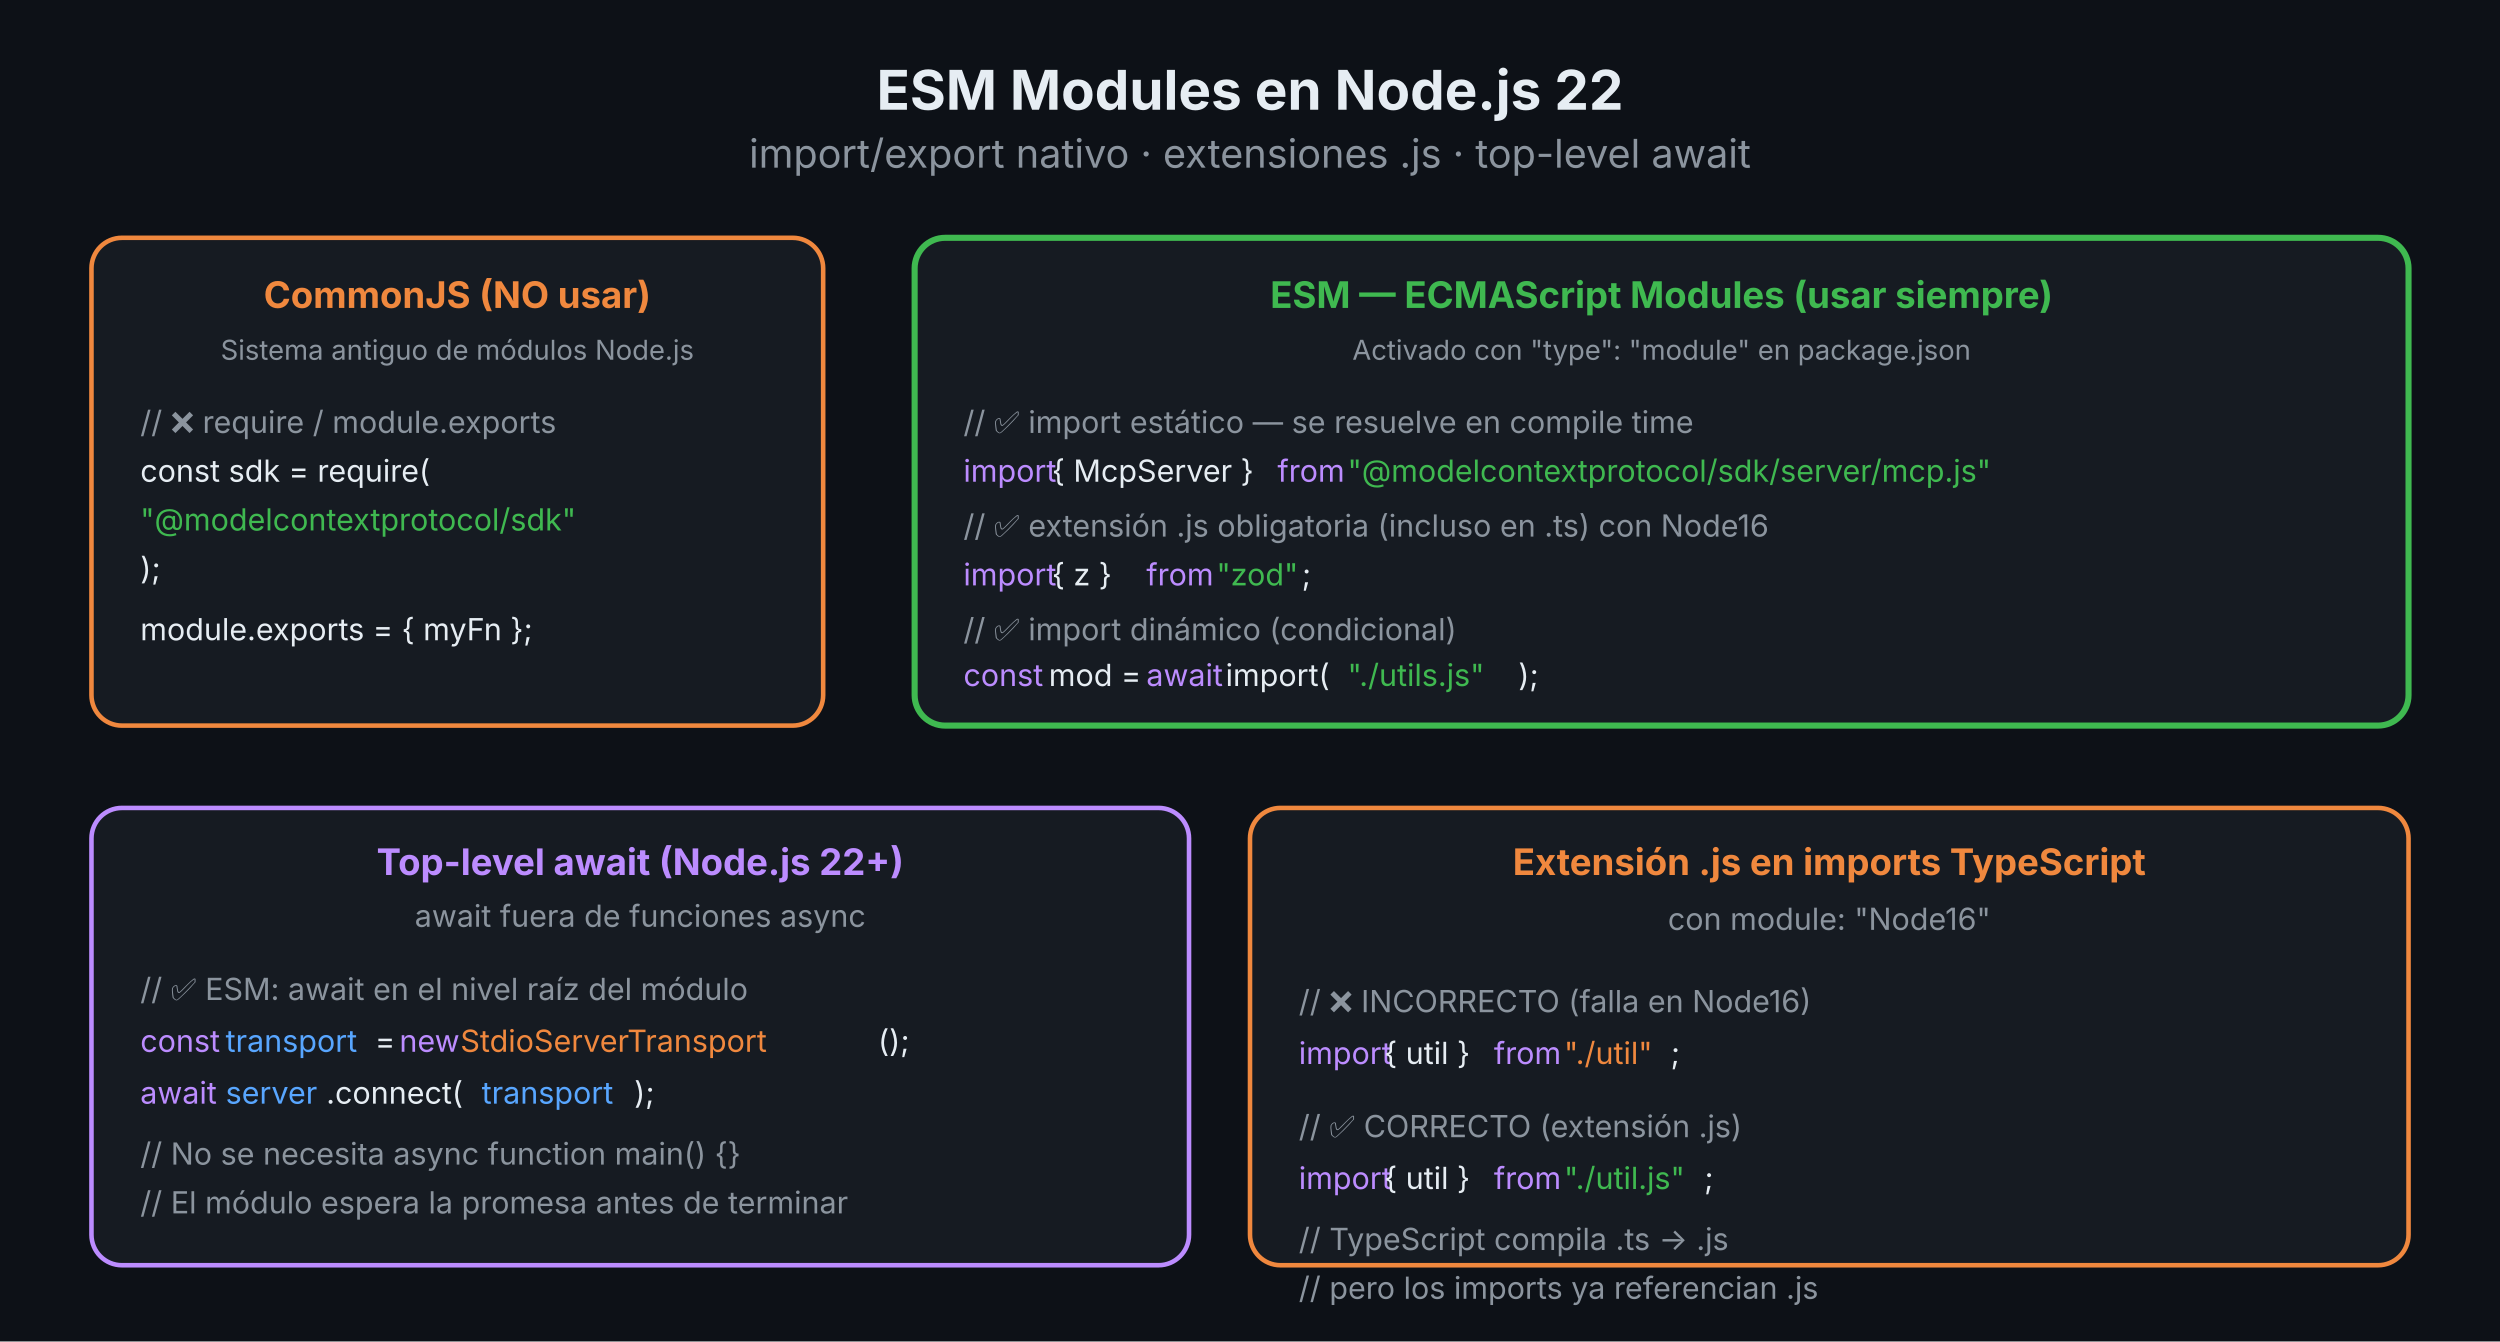
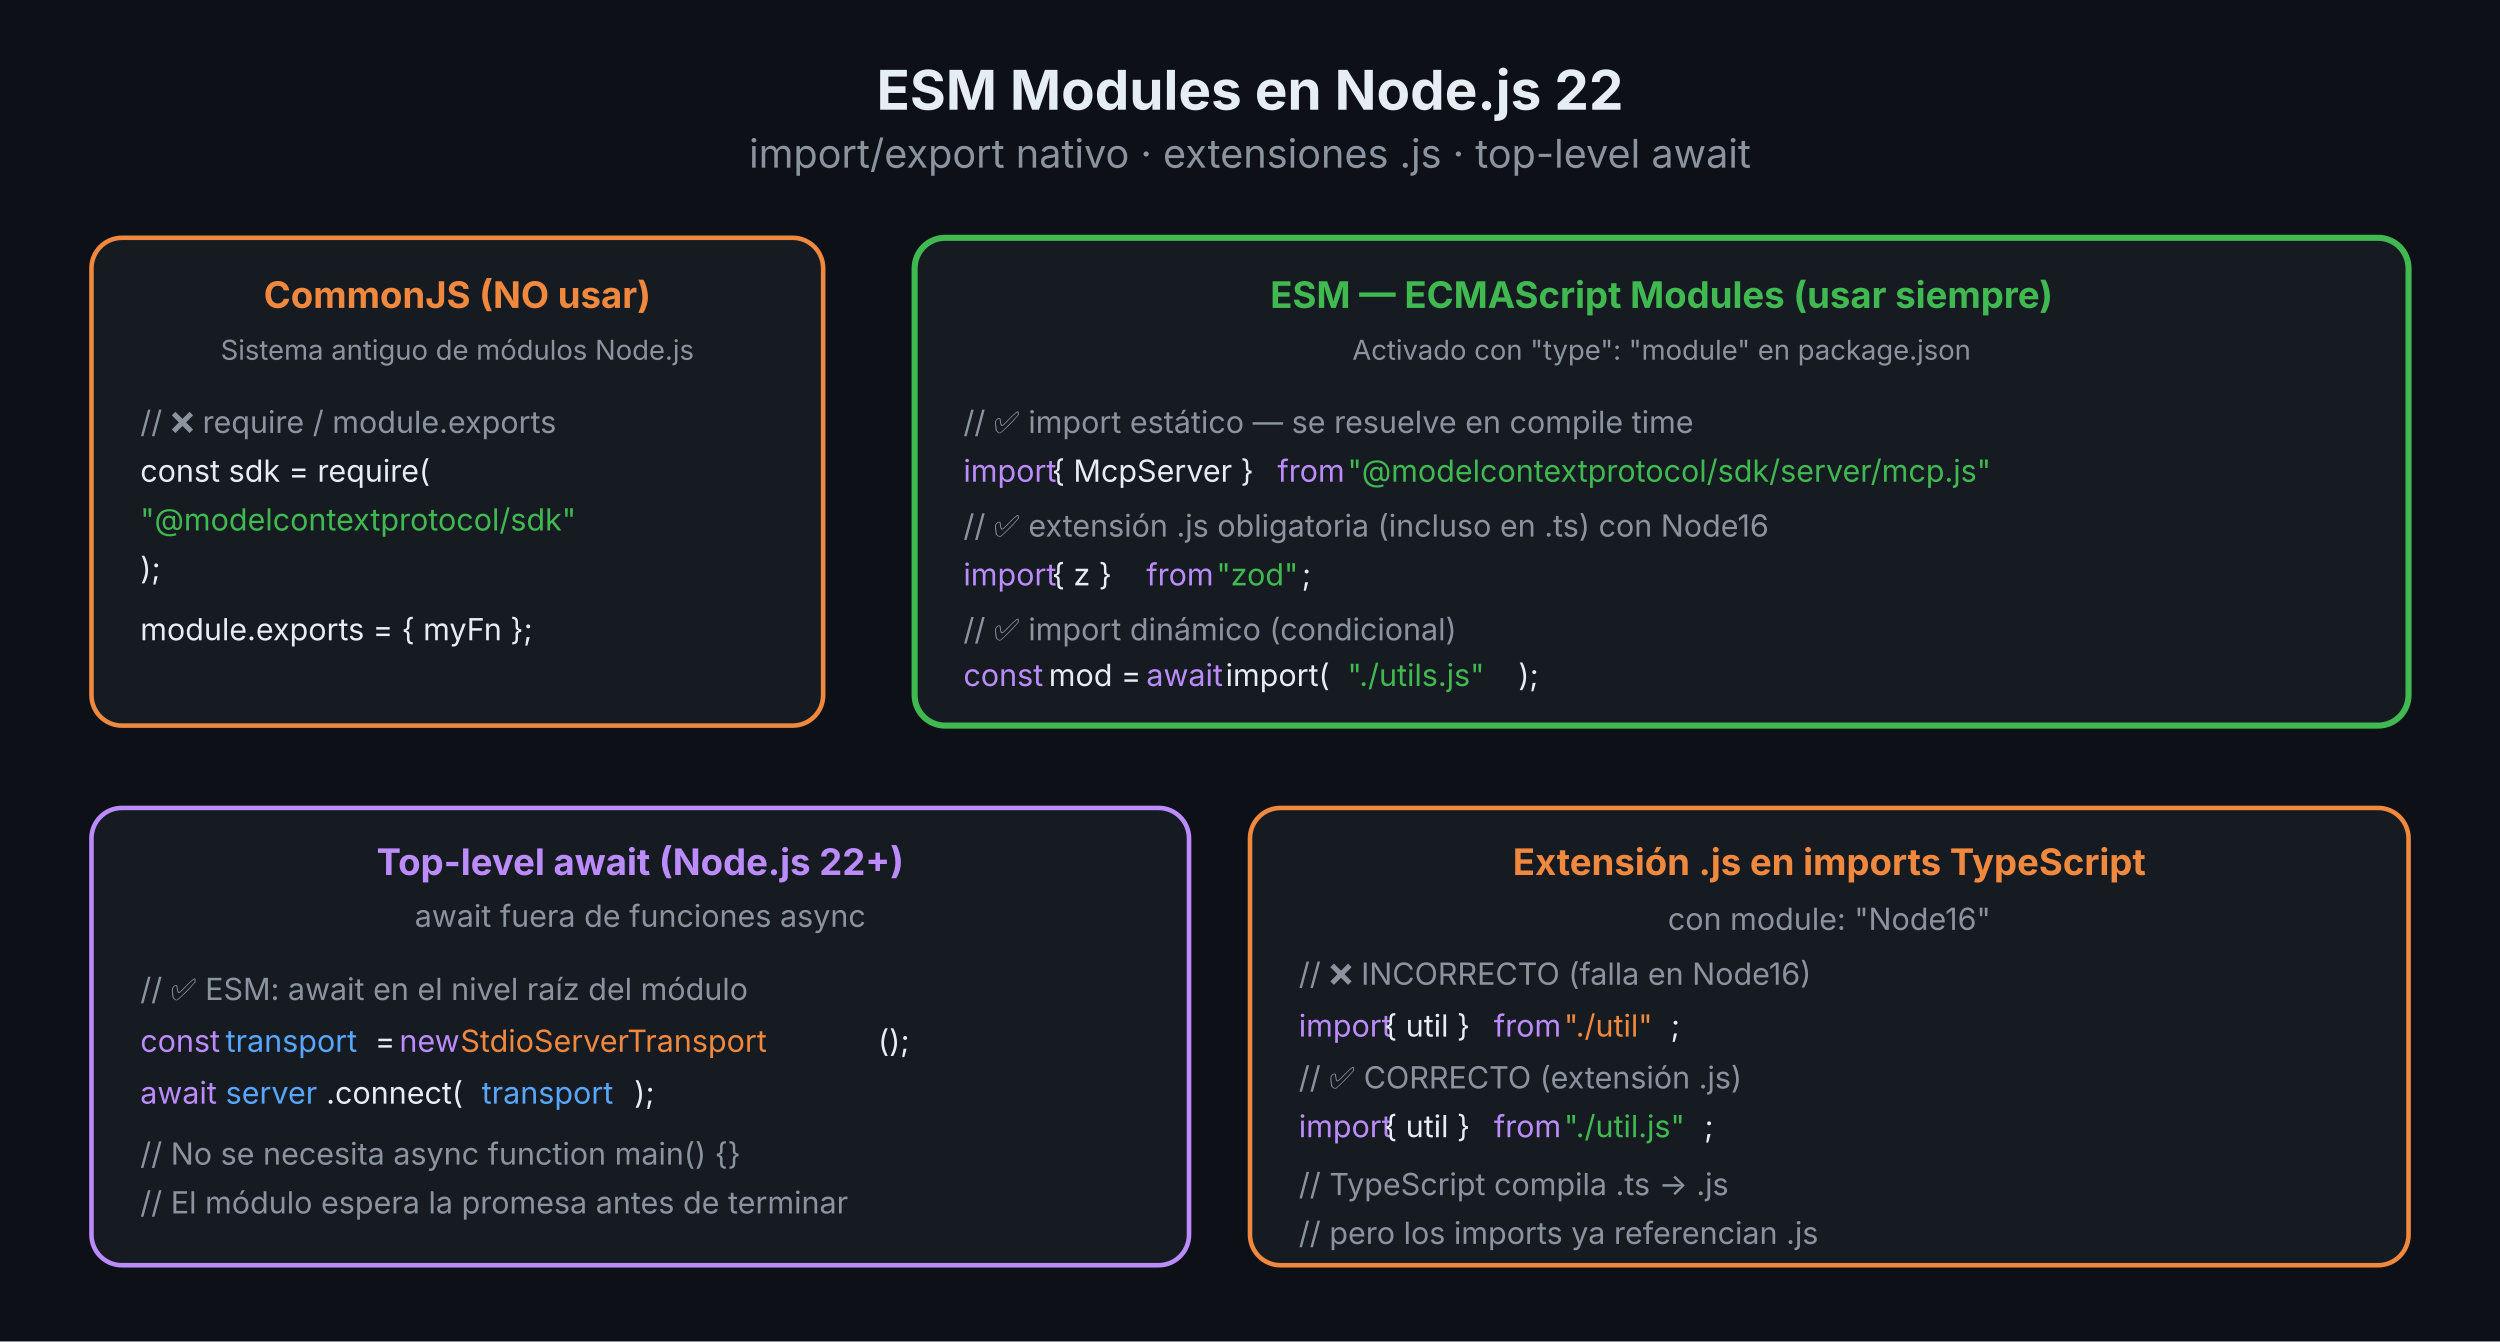
<svg xmlns="http://www.w3.org/2000/svg" viewBox="0 0 820 440" width="820" height="440" font-family="system-ui, -apple-system, sans-serif">
  <rect width="820" height="440" fill="#0D1117" />
  <text x="410" y="36" text-anchor="middle" font-size="18" font-weight="700" fill="#E6EDF3">ESM Modules en Node.js 22</text>
  <text x="410" y="55" text-anchor="middle" font-size="13" fill="#8B949E">import/export nativo · extensiones .js · top-level await</text>
  <rect x="30" y="78" width="240" height="160" rx="10" fill="#161B22" stroke="#F0883E" stroke-width="1.5" />
  <text x="150" y="101" text-anchor="middle" font-size="12" font-weight="700" fill="#F0883E">CommonJS (NO usar)</text>
  <text x="150" y="118" text-anchor="middle" font-size="9" fill="#8B949E">Sistema antiguo de módulos Node.js</text>
  <text x="46" y="142" font-size="10" fill="#8B949E">// ❌ require / module.exports</text>
  <text x="46" y="158" font-size="10" fill="#E6EDF3">const sdk = require(</text>
  <text x="46" y="174" font-size="10" fill="#3FB950">  "@modelcontextprotocol/sdk"</text>
  <text x="46" y="190" font-size="10" fill="#E6EDF3">);</text>
  <text x="46" y="210" font-size="10" fill="#E6EDF3">module.exports = { myFn };</text>
  <rect x="300" y="78" width="490" height="160" rx="10" fill="#161B22" stroke="#3FB950" stroke-width="2" />
  <text x="545" y="101" text-anchor="middle" font-size="12" font-weight="700" fill="#3FB950">ESM — ECMAScript Modules (usar siempre)</text>
  <text x="545" y="118" text-anchor="middle" font-size="9" fill="#8B949E">Activado con "type": "module" en package.json</text>
  <text x="316" y="142" font-size="10" fill="#8B949E">// ✅ import estático — se resuelve en compile time</text>
  <text x="316" y="158" font-size="10" fill="#BC8CFF">import</text>
  <text x="345" y="158" font-size="10" fill="#E6EDF3">{ McpServer } </text>
  <text x="419" y="158" font-size="10" fill="#BC8CFF">from</text>
  <text x="442" y="158" font-size="10" fill="#3FB950">"@modelcontextprotocol/sdk/server/mcp.js"</text>
  <text x="316" y="176" font-size="10" fill="#8B949E">// ✅ extensión .js obligatoria (incluso en .ts) con Node16</text>
  <text x="316" y="192" font-size="10" fill="#BC8CFF">import</text>
  <text x="345" y="192" font-size="10" fill="#E6EDF3">{ z } </text>
  <text x="376" y="192" font-size="10" fill="#BC8CFF">from</text>
  <text x="399" y="192" font-size="10" fill="#3FB950">"zod"</text>
  <text x="427" y="192" font-size="10" fill="#E6EDF3">;</text>
  <text x="316" y="210" font-size="10" fill="#8B949E">// ✅ import dinámico (condicional)</text>
  <text x="316" y="225" font-size="10" fill="#BC8CFF">const</text>
  <text x="344" y="225" font-size="10" fill="#E6EDF3">mod = </text>
  <text x="376" y="225" font-size="10" fill="#BC8CFF">await</text>
  <text x="402" y="225" font-size="10" fill="#E6EDF3">import(</text>
  <text x="442" y="225" font-size="10" fill="#3FB950">"./utils.js"</text>
  <text x="498" y="225" font-size="10" fill="#E6EDF3">);</text>
  <rect x="30" y="265" width="360" height="150" rx="10" fill="#161B22" stroke="#BC8CFF" stroke-width="1.5" />
  <text x="210" y="287" text-anchor="middle" font-size="12" font-weight="700" fill="#BC8CFF">Top-level await (Node.js 22+)</text>
  <text x="210" y="304" text-anchor="middle" font-size="10" fill="#8B949E">await fuera de funciones async</text>
  <text x="46" y="328" font-size="10" fill="#8B949E">// ✅ ESM: await en el nivel raíz del módulo</text>
  <text x="46" y="345" font-size="10" fill="#BC8CFF">const</text>
  <text x="74" y="345" font-size="10" fill="#58A6FF">transport</text>
  <text x="123" y="345" font-size="10" fill="#E6EDF3">= </text>
  <text x="131" y="345" font-size="10" fill="#BC8CFF">new</text>
  <text x="151" y="345" font-size="10" fill="#F0883E">StdioServerTransport</text>
  <text x="288" y="345" font-size="10" fill="#E6EDF3">();</text>
  <text x="46" y="362" font-size="10" fill="#BC8CFF">await</text>
  <text x="74" y="362" font-size="10" fill="#58A6FF">server</text>
  <text x="107" y="362" font-size="10" fill="#E6EDF3">.connect(</text>
  <text x="158" y="362" font-size="10" fill="#58A6FF">transport</text>
  <text x="208" y="362" font-size="10" fill="#E6EDF3">);</text>
  <text x="46" y="382" font-size="10" fill="#8B949E">// No se necesita async function main() {}</text>
  <text x="46" y="398" font-size="10" fill="#8B949E">// El módulo espera la promesa antes de terminar</text>
  <rect x="410" y="265" width="380" height="150" rx="10" fill="#161B22" stroke="#F0883E" stroke-width="1.5" />
  <text x="600" y="287" text-anchor="middle" font-size="12" font-weight="700" fill="#F0883E">Extensión .js en imports TypeScript</text>
  <text x="600" y="305" text-anchor="middle" font-size="10" fill="#8B949E">con module: "Node16"</text>
-   <text x="426" y="332" font-size="10" fill="#8B949E">// ❌ INCORRECTO (falla en Node16)</text>
-   <text x="426" y="349" font-size="10" fill="#BC8CFF">import</text>
-   <text x="454" y="349" font-size="10" fill="#E6EDF3">{ util } </text>
-   <text x="490" y="349" font-size="10" fill="#BC8CFF">from</text>
-   <text x="513" y="349" font-size="10" fill="#F0883E">"./util"</text>
-   <text x="548" y="349" font-size="10" fill="#E6EDF3">;</text>
-   <text x="426" y="373" font-size="10" fill="#8B949E">// ✅ CORRECTO (extensión .js)</text>
-   <text x="426" y="390" font-size="10" fill="#BC8CFF">import</text>
-   <text x="454" y="390" font-size="10" fill="#E6EDF3">{ util } </text>
-   <text x="490" y="390" font-size="10" fill="#BC8CFF">from</text>
-   <text x="513" y="390" font-size="10" fill="#3FB950">"./util.js"</text>
-   <text x="559" y="390" font-size="10" fill="#E6EDF3">;</text>
-   <text x="426" y="410" font-size="10" fill="#8B949E">// TypeScript compila .ts → .js</text>
-   <text x="426" y="426" font-size="10" fill="#8B949E">// pero los imports ya referencian .js</text>
+   <text x="426" y="323" font-size="10" fill="#8B949E">// ❌ INCORRECTO (falla en Node16)</text>
+   <text x="426" y="340" font-size="10" fill="#BC8CFF">import</text>
+   <text x="454" y="340" font-size="10" fill="#E6EDF3">{ util } </text>
+   <text x="490" y="340" font-size="10" fill="#BC8CFF">from</text>
+   <text x="513" y="340" font-size="10" fill="#F0883E">"./util"</text>
+   <text x="548" y="340" font-size="10" fill="#E6EDF3">;</text>
+   <text x="426" y="357" font-size="10" fill="#8B949E">// ✅ CORRECTO (extensión .js)</text>
+   <text x="426" y="373" font-size="10" fill="#BC8CFF">import</text>
+   <text x="454" y="373" font-size="10" fill="#E6EDF3">{ util } </text>
+   <text x="490" y="373" font-size="10" fill="#BC8CFF">from</text>
+   <text x="513" y="373" font-size="10" fill="#3FB950">"./util.js"</text>
+   <text x="559" y="373" font-size="10" fill="#E6EDF3">;</text>
+   <text x="426" y="392" font-size="10" fill="#8B949E">// TypeScript compila .ts → .js</text>
+   <text x="426" y="408" font-size="10" fill="#8B949E">// pero los imports ya referencian .js</text>
</svg>
